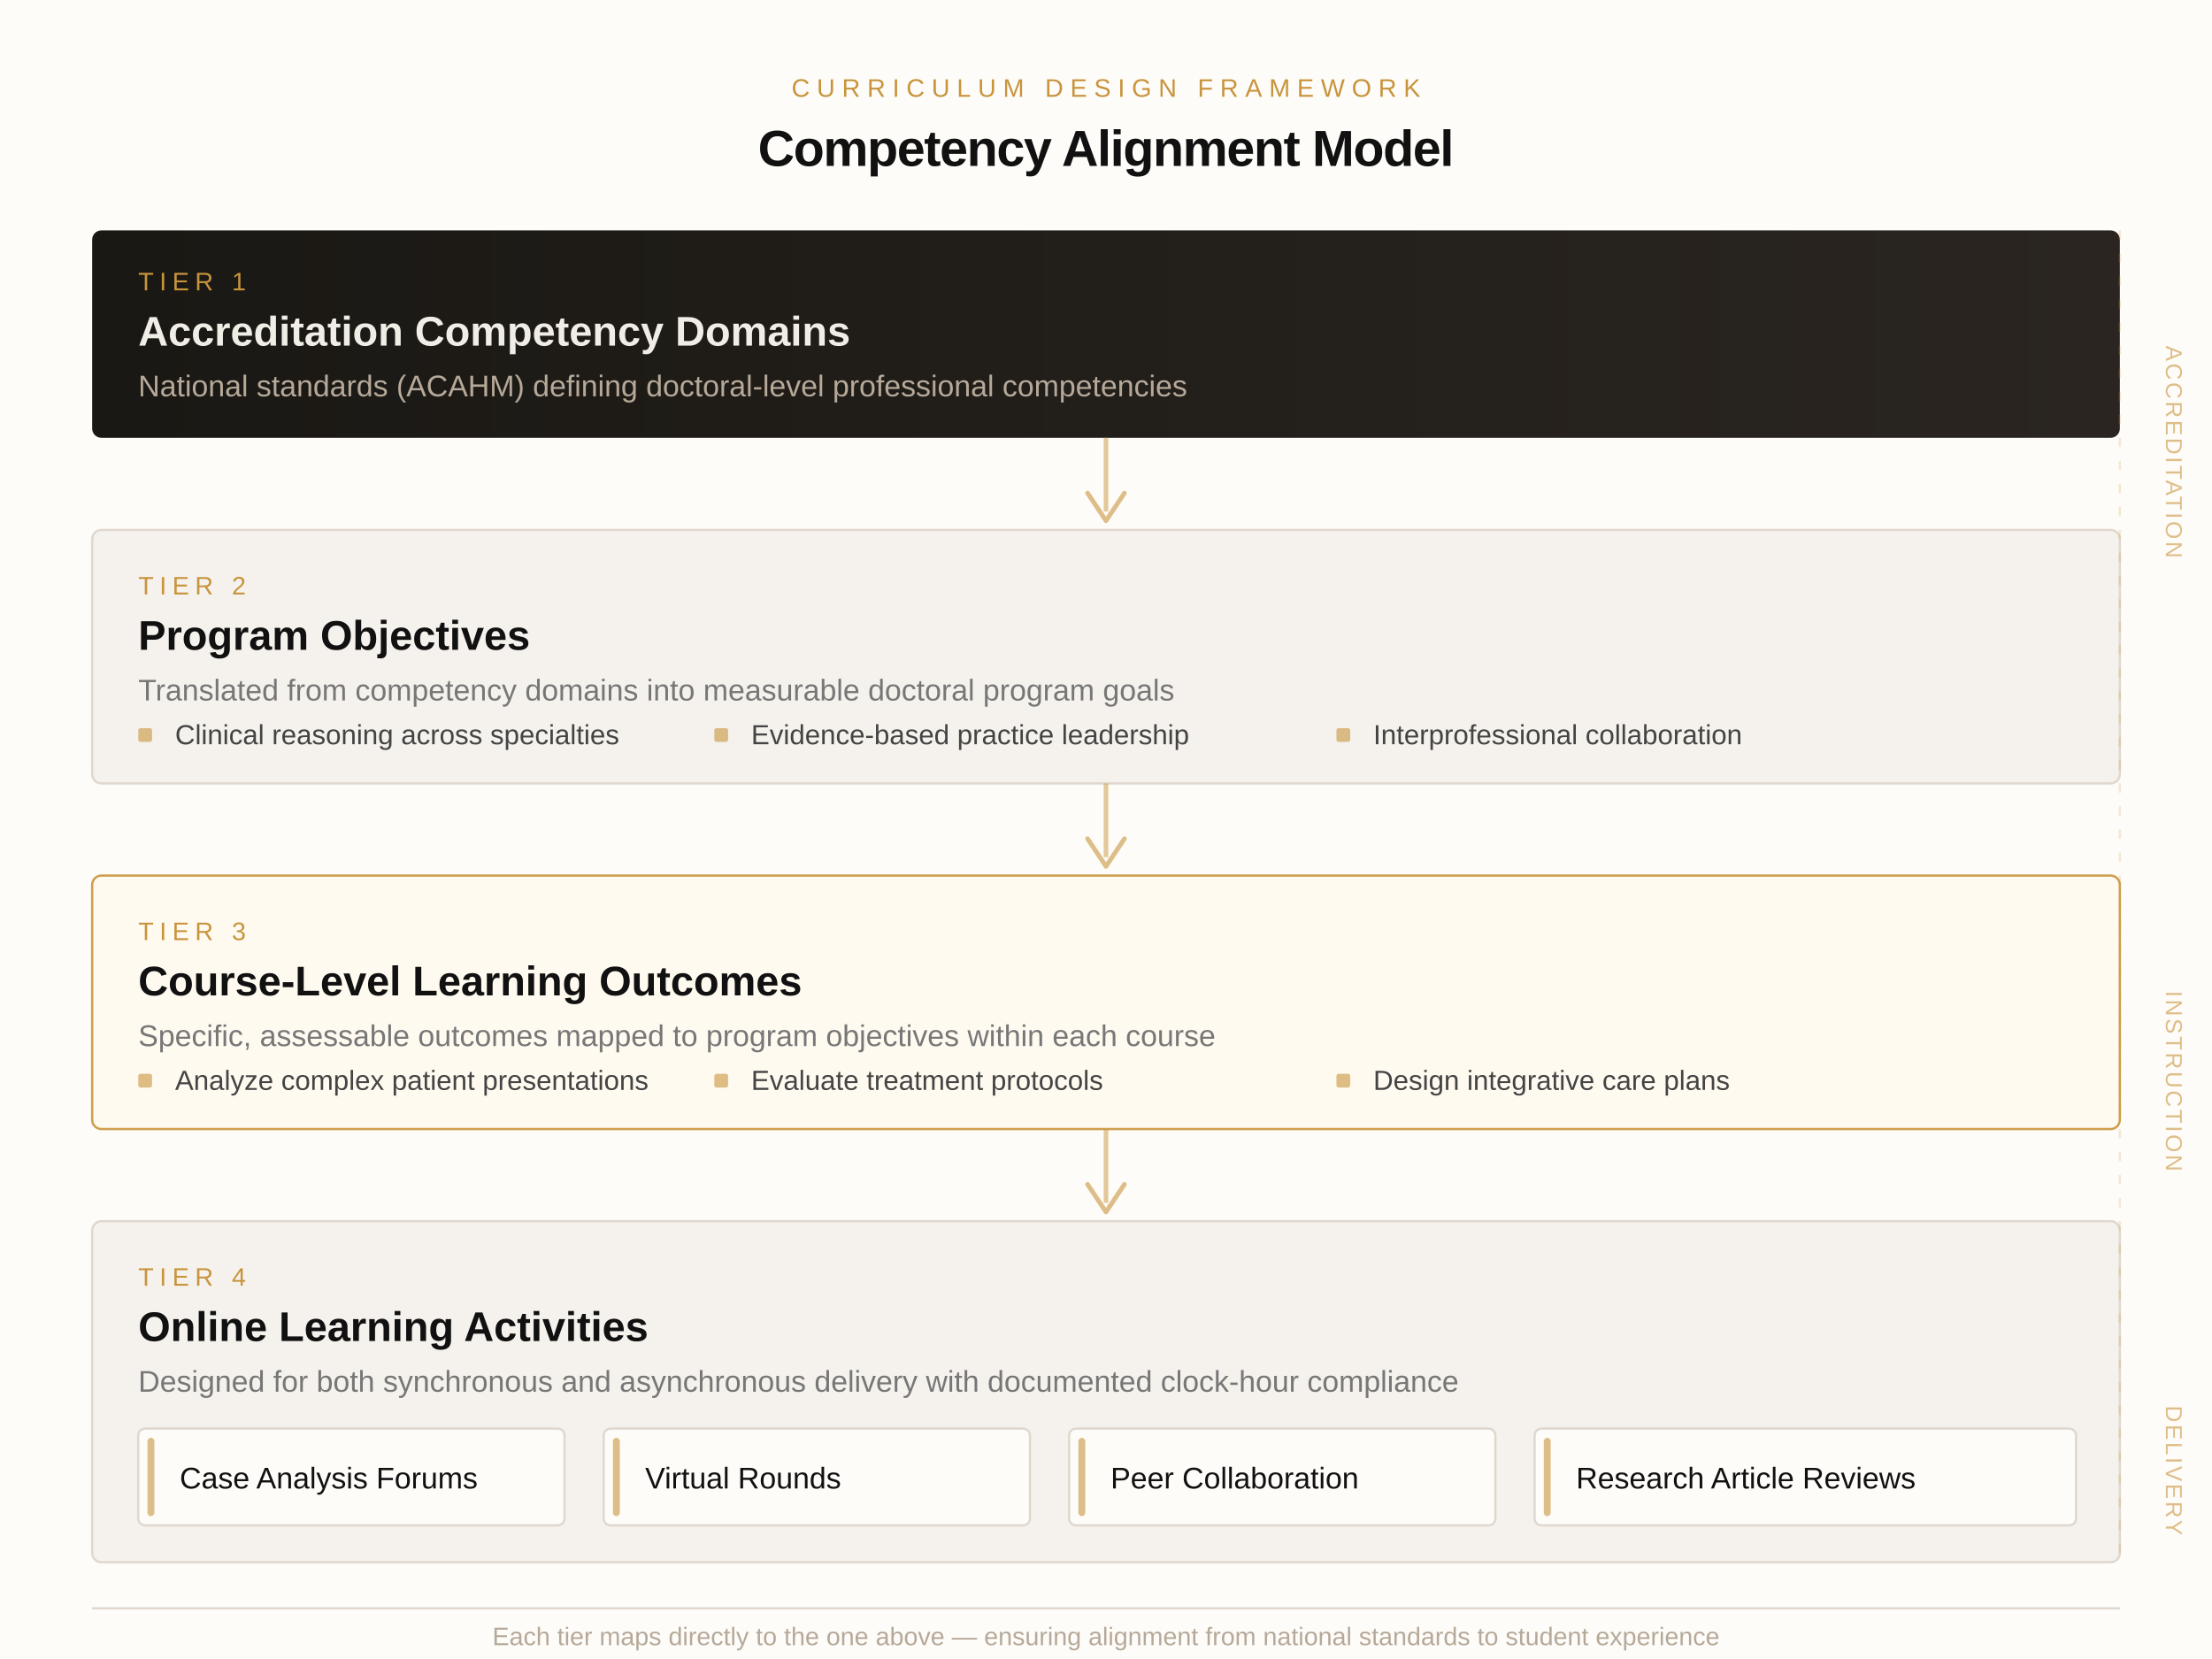
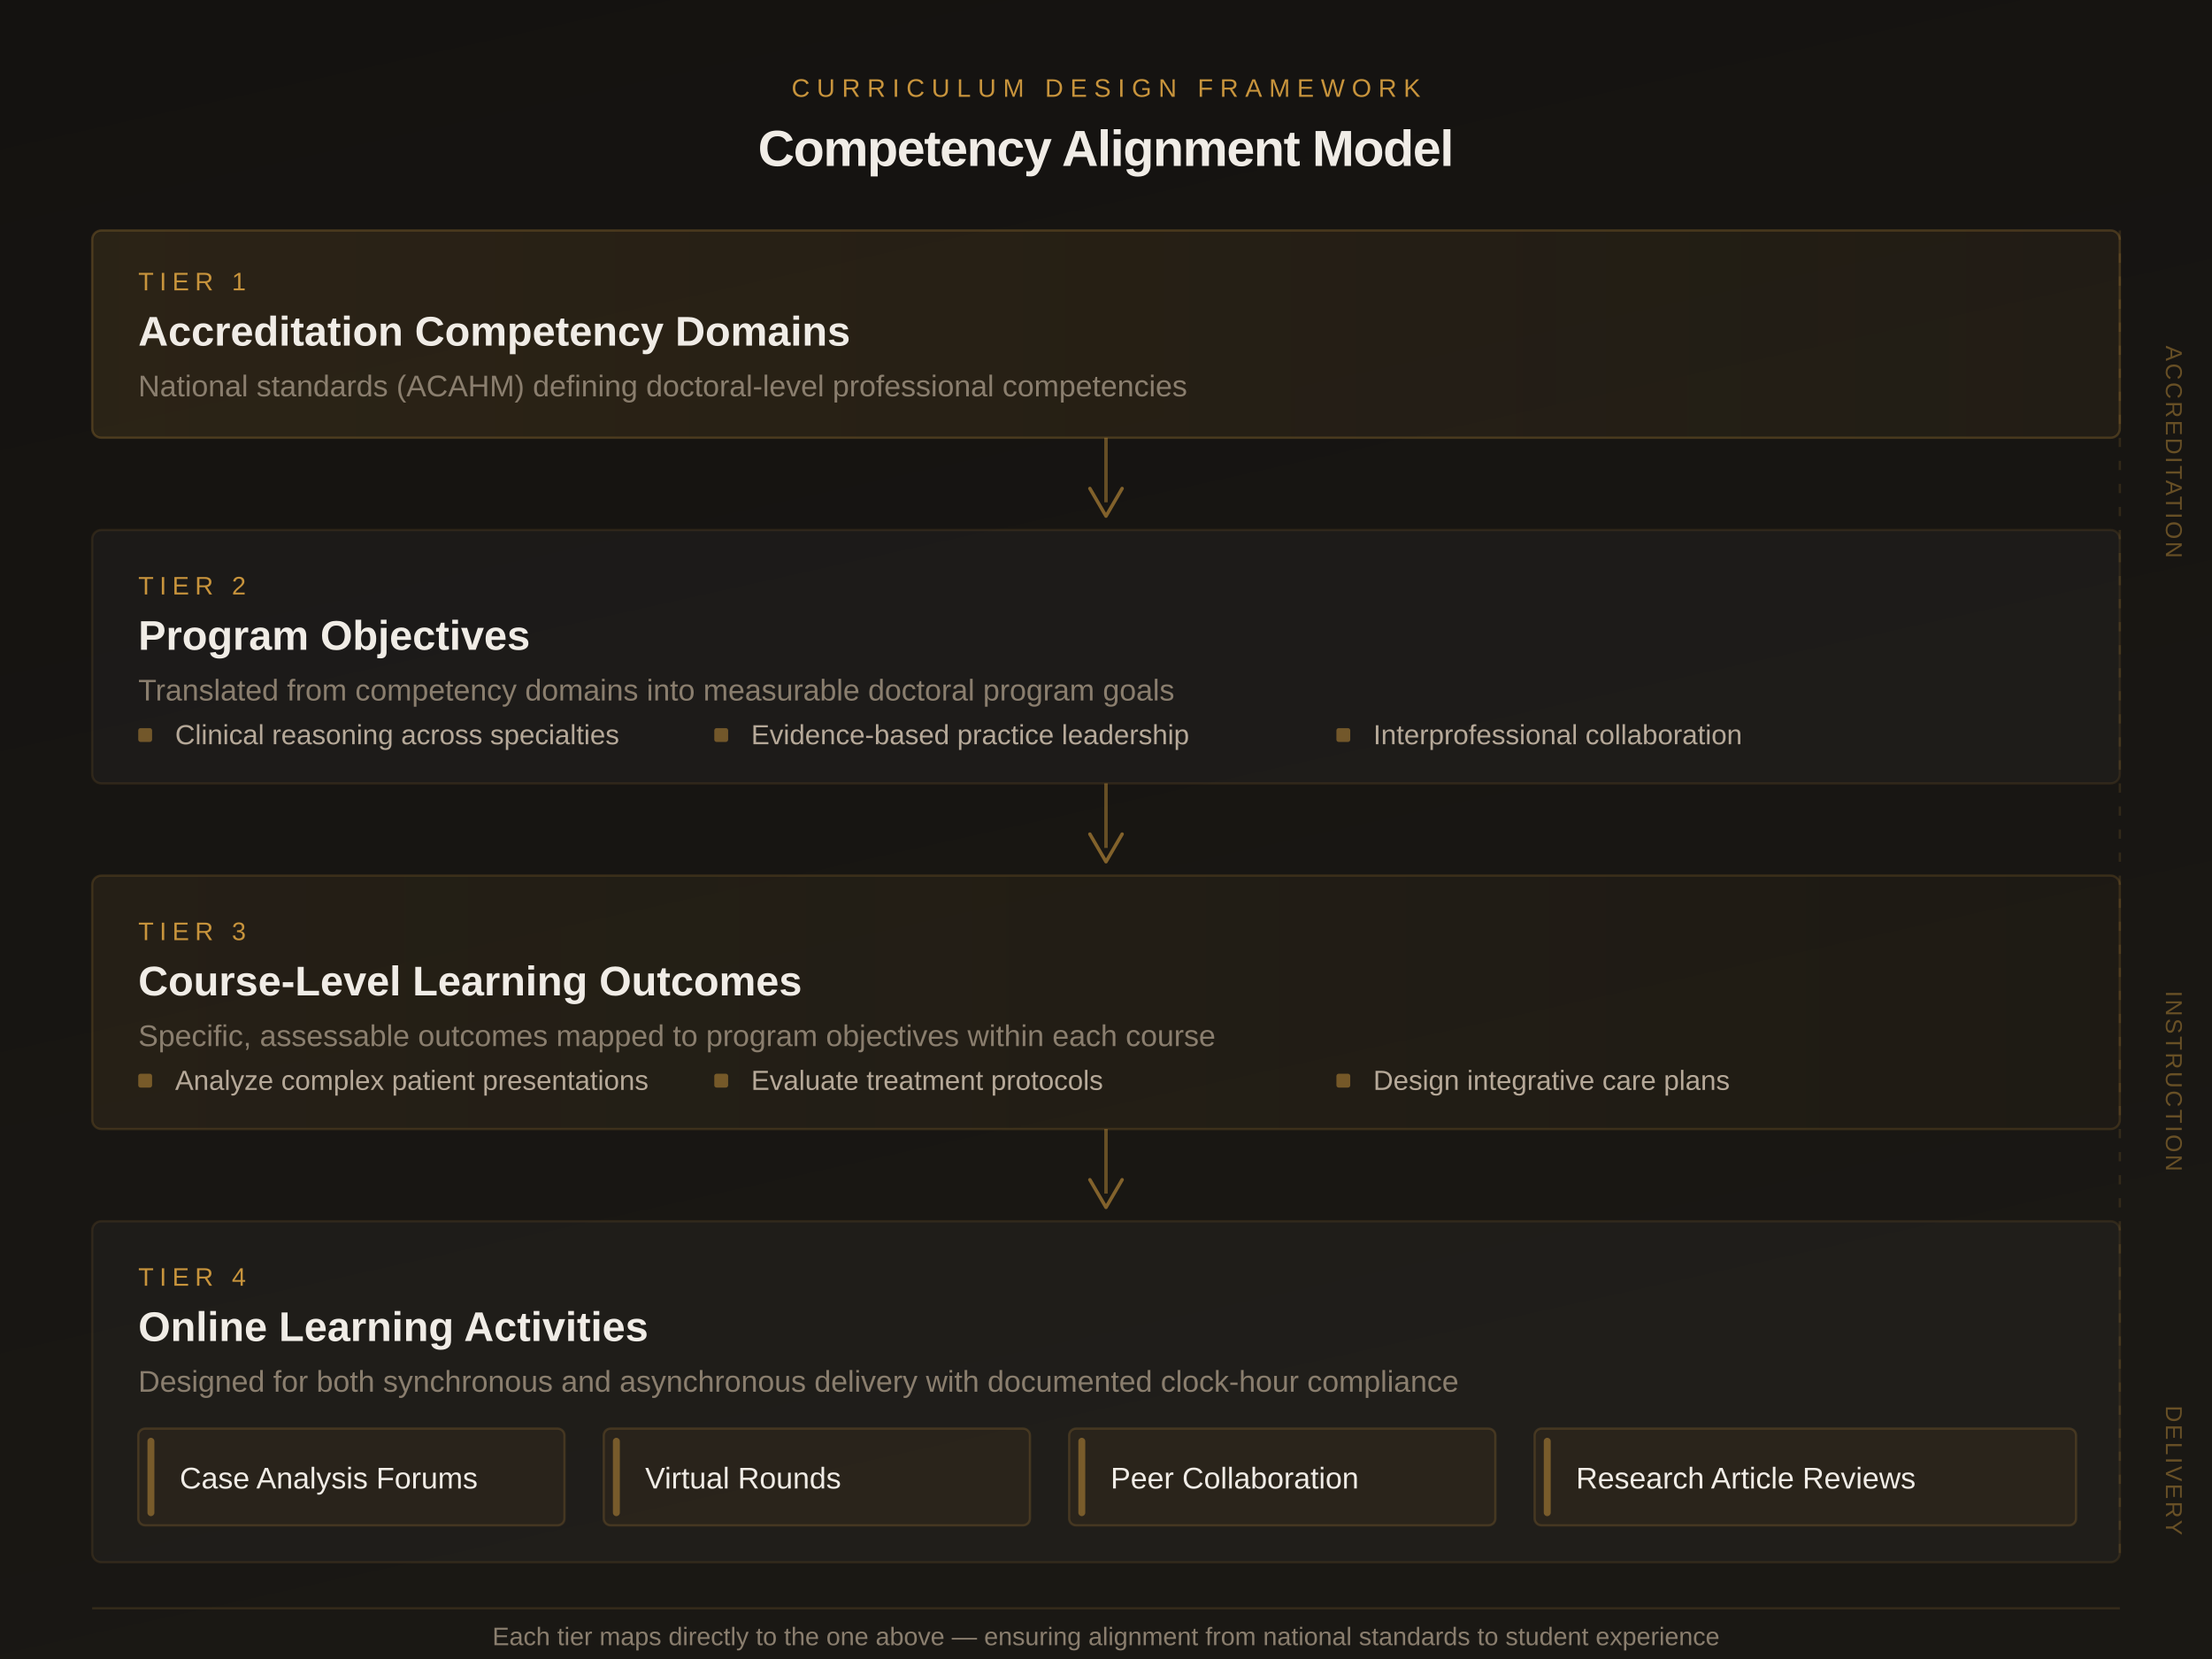
<svg xmlns="http://www.w3.org/2000/svg" viewBox="0 0 960 720" font-family="'Segoe UI', 'Helvetica Neue', Arial, sans-serif">
  <defs>
-     <linearGradient id="tier1" x1="0" y1="0" x2="1" y2="0">
-       <stop offset="0%" stop-color="#1a1814" />
-       <stop offset="100%" stop-color="#2a2520" />
+     <linearGradient id="darkBg" x1="0" y1="0" x2="0.3" y2="1">
+       <stop offset="0%" stop-color="#141210" />
+       <stop offset="100%" stop-color="#1a1814" />
    </linearGradient>
-     <linearGradient id="tier2" x1="0" y1="0" x2="1" y2="0">
-       <stop offset="0%" stop-color="#3a3228" />
-       <stop offset="100%" stop-color="#4a4038" />
+     <linearGradient id="tier1dark" x1="0" y1="0" x2="1" y2="0">
+       <stop offset="0%" stop-color="rgba(200,148,60,0.12)" />
+       <stop offset="100%" stop-color="rgba(200,148,60,0.06)" />
    </linearGradient>
-     <linearGradient id="flowLine" x1="0" y1="0" x2="0" y2="1">
-       <stop offset="0%" stop-color="#c8943c" />
-       <stop offset="100%" stop-color="#c8943c" stop-opacity="0.2" />
+     <linearGradient id="tier3dark" x1="0" y1="0" x2="1" y2="0">
+       <stop offset="0%" stop-color="rgba(200,148,60,0.08)" />
+       <stop offset="100%" stop-color="rgba(200,148,60,0.03)" />
    </linearGradient>
  </defs>
-   <rect width="960" height="720" fill="#fefcf9" />
+   <rect width="960" height="720" fill="url(#darkBg)" />
  <text x="480" y="42" text-anchor="middle" fill="#c8943c" font-size="11" letter-spacing="3" font-weight="500">CURRICULUM DESIGN FRAMEWORK</text>
-   <text x="480" y="72" text-anchor="middle" fill="#111" font-size="22" font-weight="600" letter-spacing="-0.5">Competency Alignment Model</text>
-   <rect x="40" y="100" width="880" height="90" rx="4" fill="url(#tier1)" />
+   <text x="480" y="72" text-anchor="middle" fill="#f0ece6" font-size="22" font-weight="600" letter-spacing="-0.5">Competency Alignment Model</text>
+   <rect x="40" y="100" width="880" height="90" rx="4" fill="url(#tier1dark)" stroke="rgba(200,148,60,0.25)" stroke-width="1" />
  <text x="60" y="126" fill="#c8943c" font-size="11" letter-spacing="2.5" font-weight="500">TIER 1</text>
  <text x="60" y="150" fill="#f0ece6" font-size="18" font-weight="600">Accreditation Competency Domains</text>
-   <text x="60" y="172" fill="#b6a999" font-size="13">National standards (ACAHM) defining doctoral-level professional competencies</text>
-   <line x1="480" y1="190" x2="480" y2="222" stroke="#c8943c" stroke-width="2" opacity="0.5" />
-   <path d="M472,214 L480,226 L488,214" fill="none" stroke="#c8943c" stroke-width="2" stroke-linecap="round" stroke-linejoin="round" opacity="0.6" />
-   <rect x="40" y="230" width="880" height="110" rx="4" fill="#f5f2ed" stroke="#e0d8ce" stroke-width="1" />
+   <text x="60" y="172" fill="#8a7e6e" font-size="13">National standards (ACAHM) defining doctoral-level professional competencies</text>
+   <line x1="480" y1="190" x2="480" y2="218" stroke="#c8943c" stroke-width="1.5" opacity="0.45" />
+   <path d="M473,212 L480,224 L487,212" fill="none" stroke="#c8943c" stroke-width="1.5" stroke-linecap="round" stroke-linejoin="round" opacity="0.6" />
+   <rect x="40" y="230" width="880" height="110" rx="4" fill="rgba(255,255,255,0.03)" stroke="rgba(200,148,60,0.12)" stroke-width="1" />
  <text x="60" y="258" fill="#c8943c" font-size="11" letter-spacing="2.5" font-weight="500">TIER 2</text>
-   <text x="60" y="282" fill="#111" font-size="18" font-weight="600">Program Objectives</text>
-   <text x="60" y="304" fill="#777" font-size="13">Translated from competency domains into measurable doctoral program goals</text>
-   <rect x="60" y="316" width="6" height="6" rx="1" fill="#c8943c" opacity="0.6" />
-   <text x="76" y="323" fill="#444" font-size="12">Clinical reasoning across specialties</text>
-   <rect x="310" y="316" width="6" height="6" rx="1" fill="#c8943c" opacity="0.6" />
-   <text x="326" y="323" fill="#444" font-size="12">Evidence-based practice leadership</text>
-   <rect x="580" y="316" width="6" height="6" rx="1" fill="#c8943c" opacity="0.6" />
-   <text x="596" y="323" fill="#444" font-size="12">Interprofessional collaboration</text>
-   <line x1="480" y1="340" x2="480" y2="372" stroke="#c8943c" stroke-width="2" opacity="0.5" />
-   <path d="M472,364 L480,376 L488,364" fill="none" stroke="#c8943c" stroke-width="2" stroke-linecap="round" stroke-linejoin="round" opacity="0.6" />
-   <rect x="40" y="380" width="880" height="110" rx="4" fill="#fff9f0" stroke="#c8943c" stroke-width="1" opacity="0.9" />
+   <text x="60" y="282" fill="#f0ece6" font-size="18" font-weight="600">Program Objectives</text>
+   <text x="60" y="304" fill="#8a7e6e" font-size="13">Translated from competency domains into measurable doctoral program goals</text>
+   <rect x="60" y="316" width="6" height="6" rx="1" fill="#c8943c" opacity="0.5" />
+   <text x="76" y="323" fill="#b6a999" font-size="12">Clinical reasoning across specialties</text>
+   <rect x="310" y="316" width="6" height="6" rx="1" fill="#c8943c" opacity="0.5" />
+   <text x="326" y="323" fill="#b6a999" font-size="12">Evidence-based practice leadership</text>
+   <rect x="580" y="316" width="6" height="6" rx="1" fill="#c8943c" opacity="0.5" />
+   <text x="596" y="323" fill="#b6a999" font-size="12">Interprofessional collaboration</text>
+   <line x1="480" y1="340" x2="480" y2="368" stroke="#c8943c" stroke-width="1.5" opacity="0.45" />
+   <path d="M473,362 L480,374 L487,362" fill="none" stroke="#c8943c" stroke-width="1.5" stroke-linecap="round" stroke-linejoin="round" opacity="0.6" />
+   <rect x="40" y="380" width="880" height="110" rx="4" fill="url(#tier3dark)" stroke="rgba(200,148,60,0.18)" stroke-width="1" />
  <text x="60" y="408" fill="#c8943c" font-size="11" letter-spacing="2.5" font-weight="500">TIER 3</text>
-   <text x="60" y="432" fill="#111" font-size="18" font-weight="600">Course-Level Learning Outcomes</text>
-   <text x="60" y="454" fill="#777" font-size="13">Specific, assessable outcomes mapped to program objectives within each course</text>
-   <rect x="60" y="466" width="6" height="6" rx="1" fill="#c8943c" opacity="0.6" />
-   <text x="76" y="473" fill="#444" font-size="12">Analyze complex patient presentations</text>
-   <rect x="310" y="466" width="6" height="6" rx="1" fill="#c8943c" opacity="0.6" />
-   <text x="326" y="473" fill="#444" font-size="12">Evaluate treatment protocols</text>
-   <rect x="580" y="466" width="6" height="6" rx="1" fill="#c8943c" opacity="0.6" />
-   <text x="596" y="473" fill="#444" font-size="12">Design integrative care plans</text>
-   <line x1="480" y1="490" x2="480" y2="522" stroke="#c8943c" stroke-width="2" opacity="0.5" />
-   <path d="M472,514 L480,526 L488,514" fill="none" stroke="#c8943c" stroke-width="2" stroke-linecap="round" stroke-linejoin="round" opacity="0.6" />
-   <rect x="40" y="530" width="880" height="148" rx="4" fill="#f5f2ed" stroke="#e0d8ce" stroke-width="1" />
+   <text x="60" y="432" fill="#f0ece6" font-size="18" font-weight="600">Course-Level Learning Outcomes</text>
+   <text x="60" y="454" fill="#8a7e6e" font-size="13">Specific, assessable outcomes mapped to program objectives within each course</text>
+   <rect x="60" y="466" width="6" height="6" rx="1" fill="#c8943c" opacity="0.5" />
+   <text x="76" y="473" fill="#b6a999" font-size="12">Analyze complex patient presentations</text>
+   <rect x="310" y="466" width="6" height="6" rx="1" fill="#c8943c" opacity="0.5" />
+   <text x="326" y="473" fill="#b6a999" font-size="12">Evaluate treatment protocols</text>
+   <rect x="580" y="466" width="6" height="6" rx="1" fill="#c8943c" opacity="0.5" />
+   <text x="596" y="473" fill="#b6a999" font-size="12">Design integrative care plans</text>
+   <line x1="480" y1="490" x2="480" y2="518" stroke="#c8943c" stroke-width="1.5" opacity="0.45" />
+   <path d="M473,512 L480,524 L487,512" fill="none" stroke="#c8943c" stroke-width="1.5" stroke-linecap="round" stroke-linejoin="round" opacity="0.6" />
+   <rect x="40" y="530" width="880" height="148" rx="4" fill="rgba(255,255,255,0.03)" stroke="rgba(200,148,60,0.12)" stroke-width="1" />
  <text x="60" y="558" fill="#c8943c" font-size="11" letter-spacing="2.5" font-weight="500">TIER 4</text>
-   <text x="60" y="582" fill="#111" font-size="18" font-weight="600">Online Learning Activities</text>
-   <text x="60" y="604" fill="#777" font-size="13">Designed for both synchronous and asynchronous delivery with documented clock-hour compliance</text>
-   <rect x="60" y="620" width="185" height="42" rx="3" fill="#fefcf9" stroke="#e0d8ce" stroke-width="1" />
-   <rect x="64" y="624" width="3" height="34" rx="1.5" fill="#c8943c" opacity="0.6" />
-   <text x="78" y="646" fill="#111" font-size="13" font-weight="500">Case Analysis Forums</text>
-   <rect x="262" y="620" width="185" height="42" rx="3" fill="#fefcf9" stroke="#e0d8ce" stroke-width="1" />
-   <rect x="266" y="624" width="3" height="34" rx="1.5" fill="#c8943c" opacity="0.6" />
-   <text x="280" y="646" fill="#111" font-size="13" font-weight="500">Virtual Rounds</text>
-   <rect x="464" y="620" width="185" height="42" rx="3" fill="#fefcf9" stroke="#e0d8ce" stroke-width="1" />
-   <rect x="468" y="624" width="3" height="34" rx="1.5" fill="#c8943c" opacity="0.6" />
-   <text x="482" y="646" fill="#111" font-size="13" font-weight="500">Peer Collaboration</text>
-   <rect x="666" y="620" width="235" height="42" rx="3" fill="#fefcf9" stroke="#e0d8ce" stroke-width="1" />
-   <rect x="670" y="624" width="3" height="34" rx="1.5" fill="#c8943c" opacity="0.6" />
-   <text x="684" y="646" fill="#111" font-size="13" font-weight="500">Research Article Reviews</text>
-   <line x1="920" y1="100" x2="920" y2="678" stroke="#c8943c" stroke-width="1" stroke-dasharray="4,6" opacity="0.2" />
-   <text x="940" y="150" fill="#c8943c" font-size="10" letter-spacing="1" opacity="0.6" transform="rotate(90, 940, 150)">ACCREDITATION</text>
-   <text x="940" y="430" fill="#c8943c" font-size="10" letter-spacing="1" opacity="0.6" transform="rotate(90, 940, 430)">INSTRUCTION</text>
-   <text x="940" y="610" fill="#c8943c" font-size="10" letter-spacing="1" opacity="0.6" transform="rotate(90, 940, 610)">DELIVERY</text>
-   <line x1="40" y1="698" x2="920" y2="698" stroke="#e0d8ce" stroke-width="1" />
-   <text x="480" y="714" text-anchor="middle" fill="#b6a999" font-size="11">Each tier maps directly to the one above — ensuring alignment from national standards to student experience</text>
+   <text x="60" y="582" fill="#f0ece6" font-size="18" font-weight="600">Online Learning Activities</text>
+   <text x="60" y="604" fill="#8a7e6e" font-size="13">Designed for both synchronous and asynchronous delivery with documented clock-hour compliance</text>
+   <rect x="60" y="620" width="185" height="42" rx="3" fill="rgba(200,148,60,0.06)" stroke="rgba(200,148,60,0.2)" stroke-width="1" />
+   <rect x="64" y="624" width="3" height="34" rx="1.5" fill="#c8943c" opacity="0.5" />
+   <text x="78" y="646" fill="#f0ece6" font-size="13" font-weight="500">Case Analysis Forums</text>
+   <rect x="262" y="620" width="185" height="42" rx="3" fill="rgba(200,148,60,0.06)" stroke="rgba(200,148,60,0.2)" stroke-width="1" />
+   <rect x="266" y="624" width="3" height="34" rx="1.5" fill="#c8943c" opacity="0.5" />
+   <text x="280" y="646" fill="#f0ece6" font-size="13" font-weight="500">Virtual Rounds</text>
+   <rect x="464" y="620" width="185" height="42" rx="3" fill="rgba(200,148,60,0.06)" stroke="rgba(200,148,60,0.2)" stroke-width="1" />
+   <rect x="468" y="624" width="3" height="34" rx="1.5" fill="#c8943c" opacity="0.5" />
+   <text x="482" y="646" fill="#f0ece6" font-size="13" font-weight="500">Peer Collaboration</text>
+   <rect x="666" y="620" width="235" height="42" rx="3" fill="rgba(200,148,60,0.06)" stroke="rgba(200,148,60,0.2)" stroke-width="1" />
+   <rect x="670" y="624" width="3" height="34" rx="1.5" fill="#c8943c" opacity="0.5" />
+   <text x="684" y="646" fill="#f0ece6" font-size="13" font-weight="500">Research Article Reviews</text>
+   <line x1="920" y1="100" x2="920" y2="678" stroke="#c8943c" stroke-width="1" stroke-dasharray="4,6" opacity="0.15" />
+   <text x="940" y="150" fill="#c8943c" font-size="10" letter-spacing="1" opacity="0.45" transform="rotate(90, 940, 150)">ACCREDITATION</text>
+   <text x="940" y="430" fill="#c8943c" font-size="10" letter-spacing="1" opacity="0.45" transform="rotate(90, 940, 430)">INSTRUCTION</text>
+   <text x="940" y="610" fill="#c8943c" font-size="10" letter-spacing="1" opacity="0.45" transform="rotate(90, 940, 610)">DELIVERY</text>
+   <line x1="40" y1="698" x2="920" y2="698" stroke="rgba(200,148,60,0.15)" stroke-width="1" />
+   <text x="480" y="714" text-anchor="middle" fill="#8a7e6e" font-size="11">Each tier maps directly to the one above — ensuring alignment from national standards to student experience</text>
</svg>
